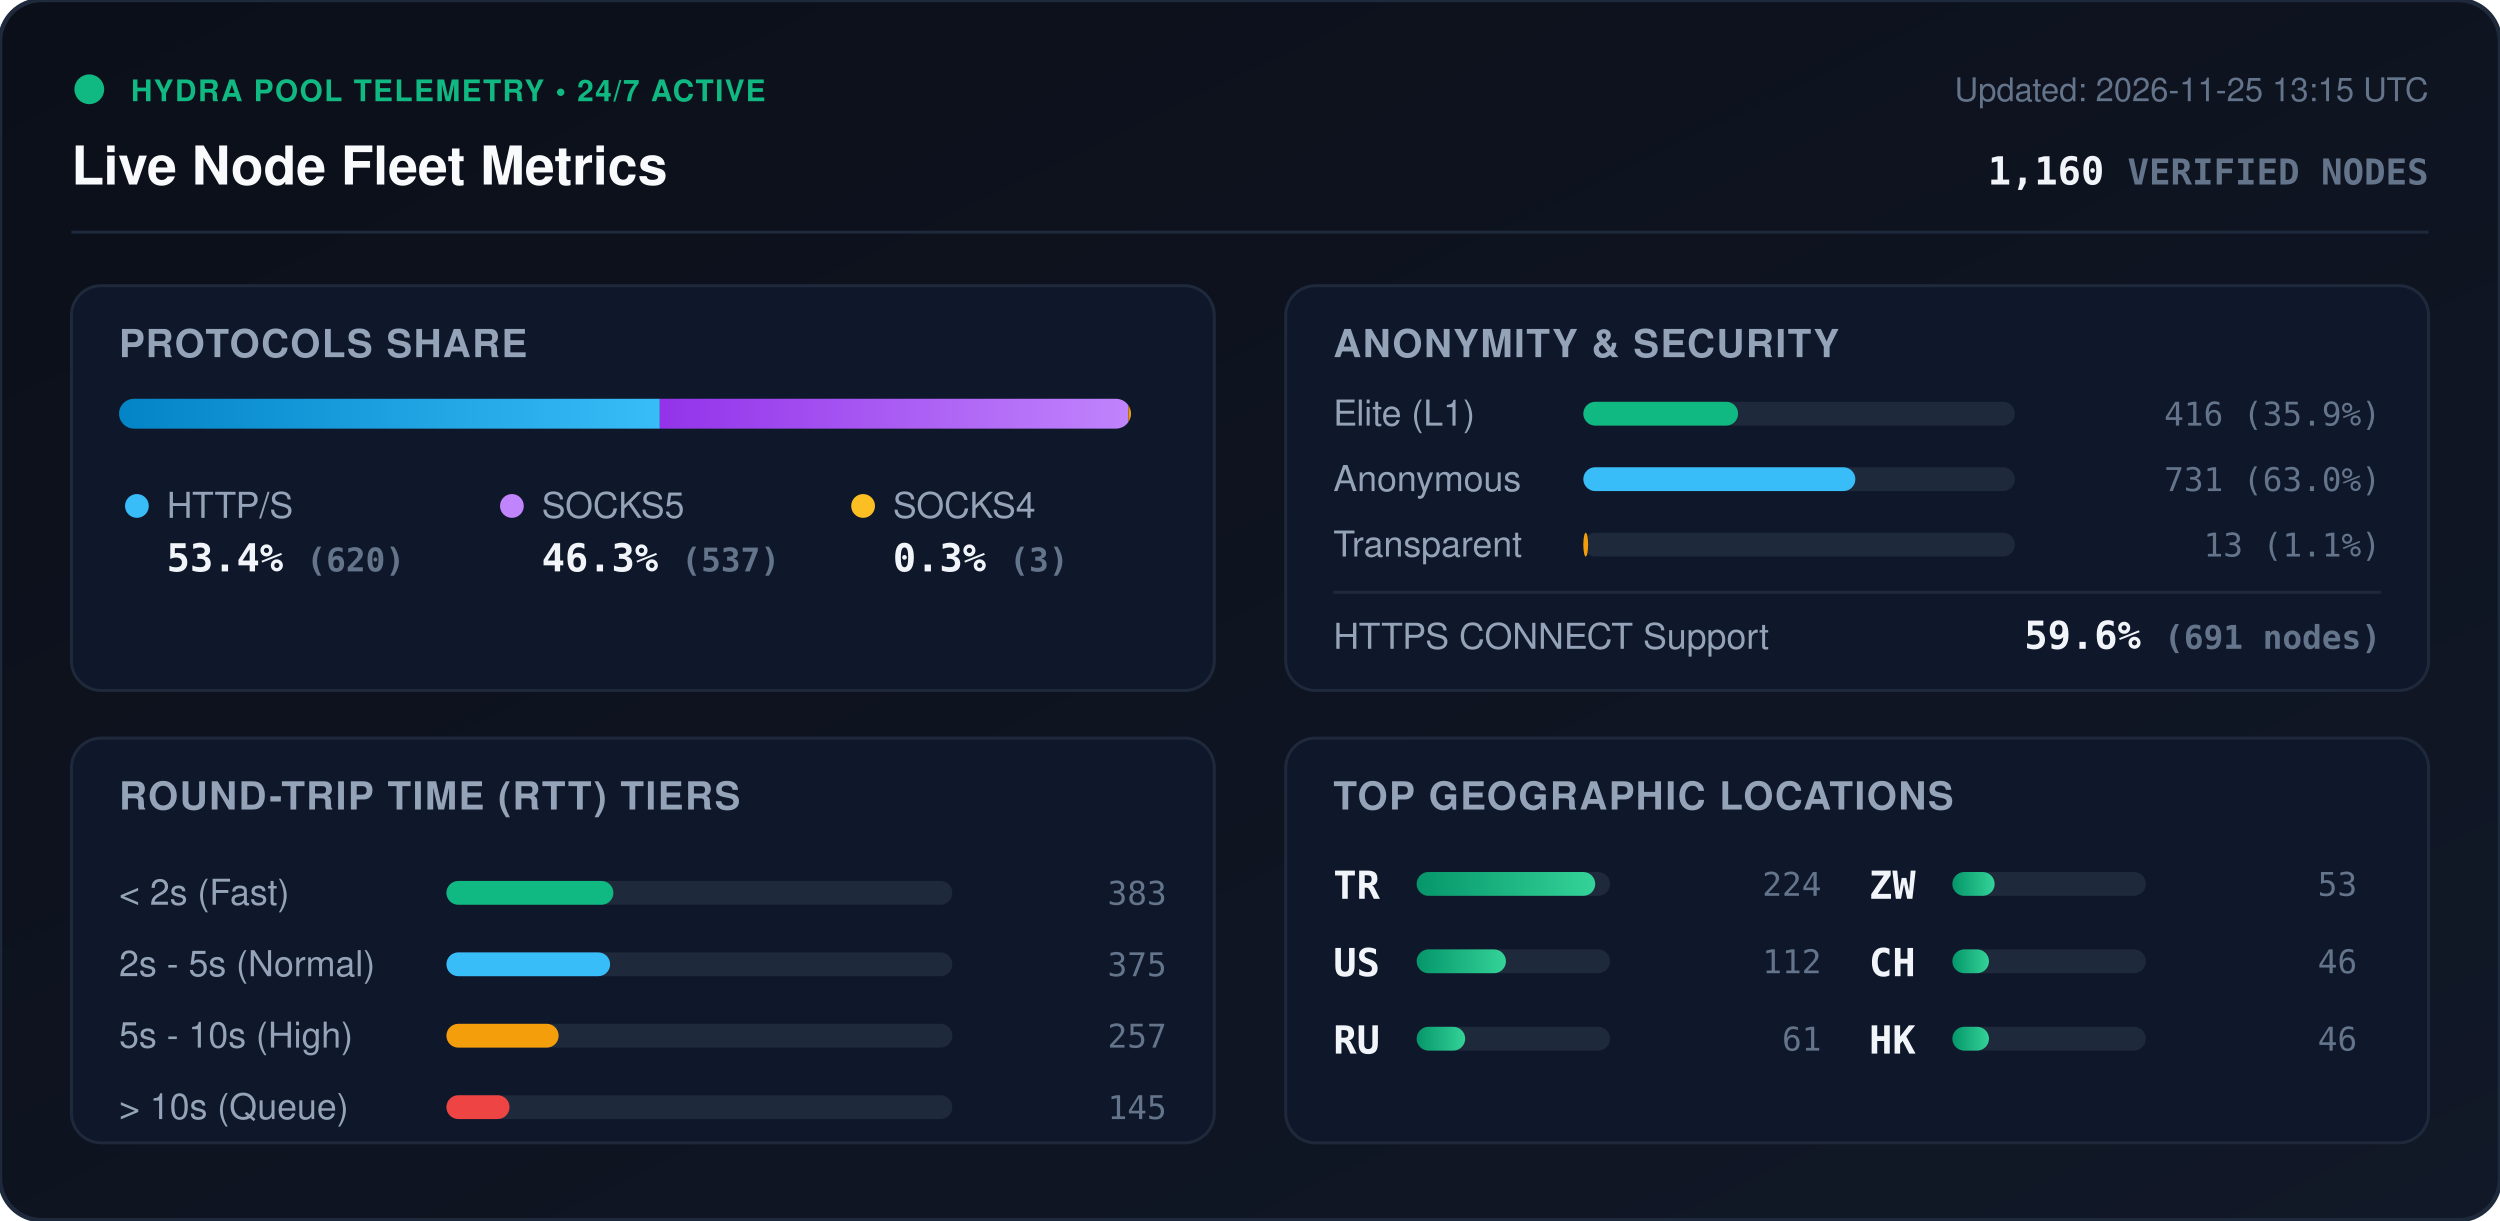
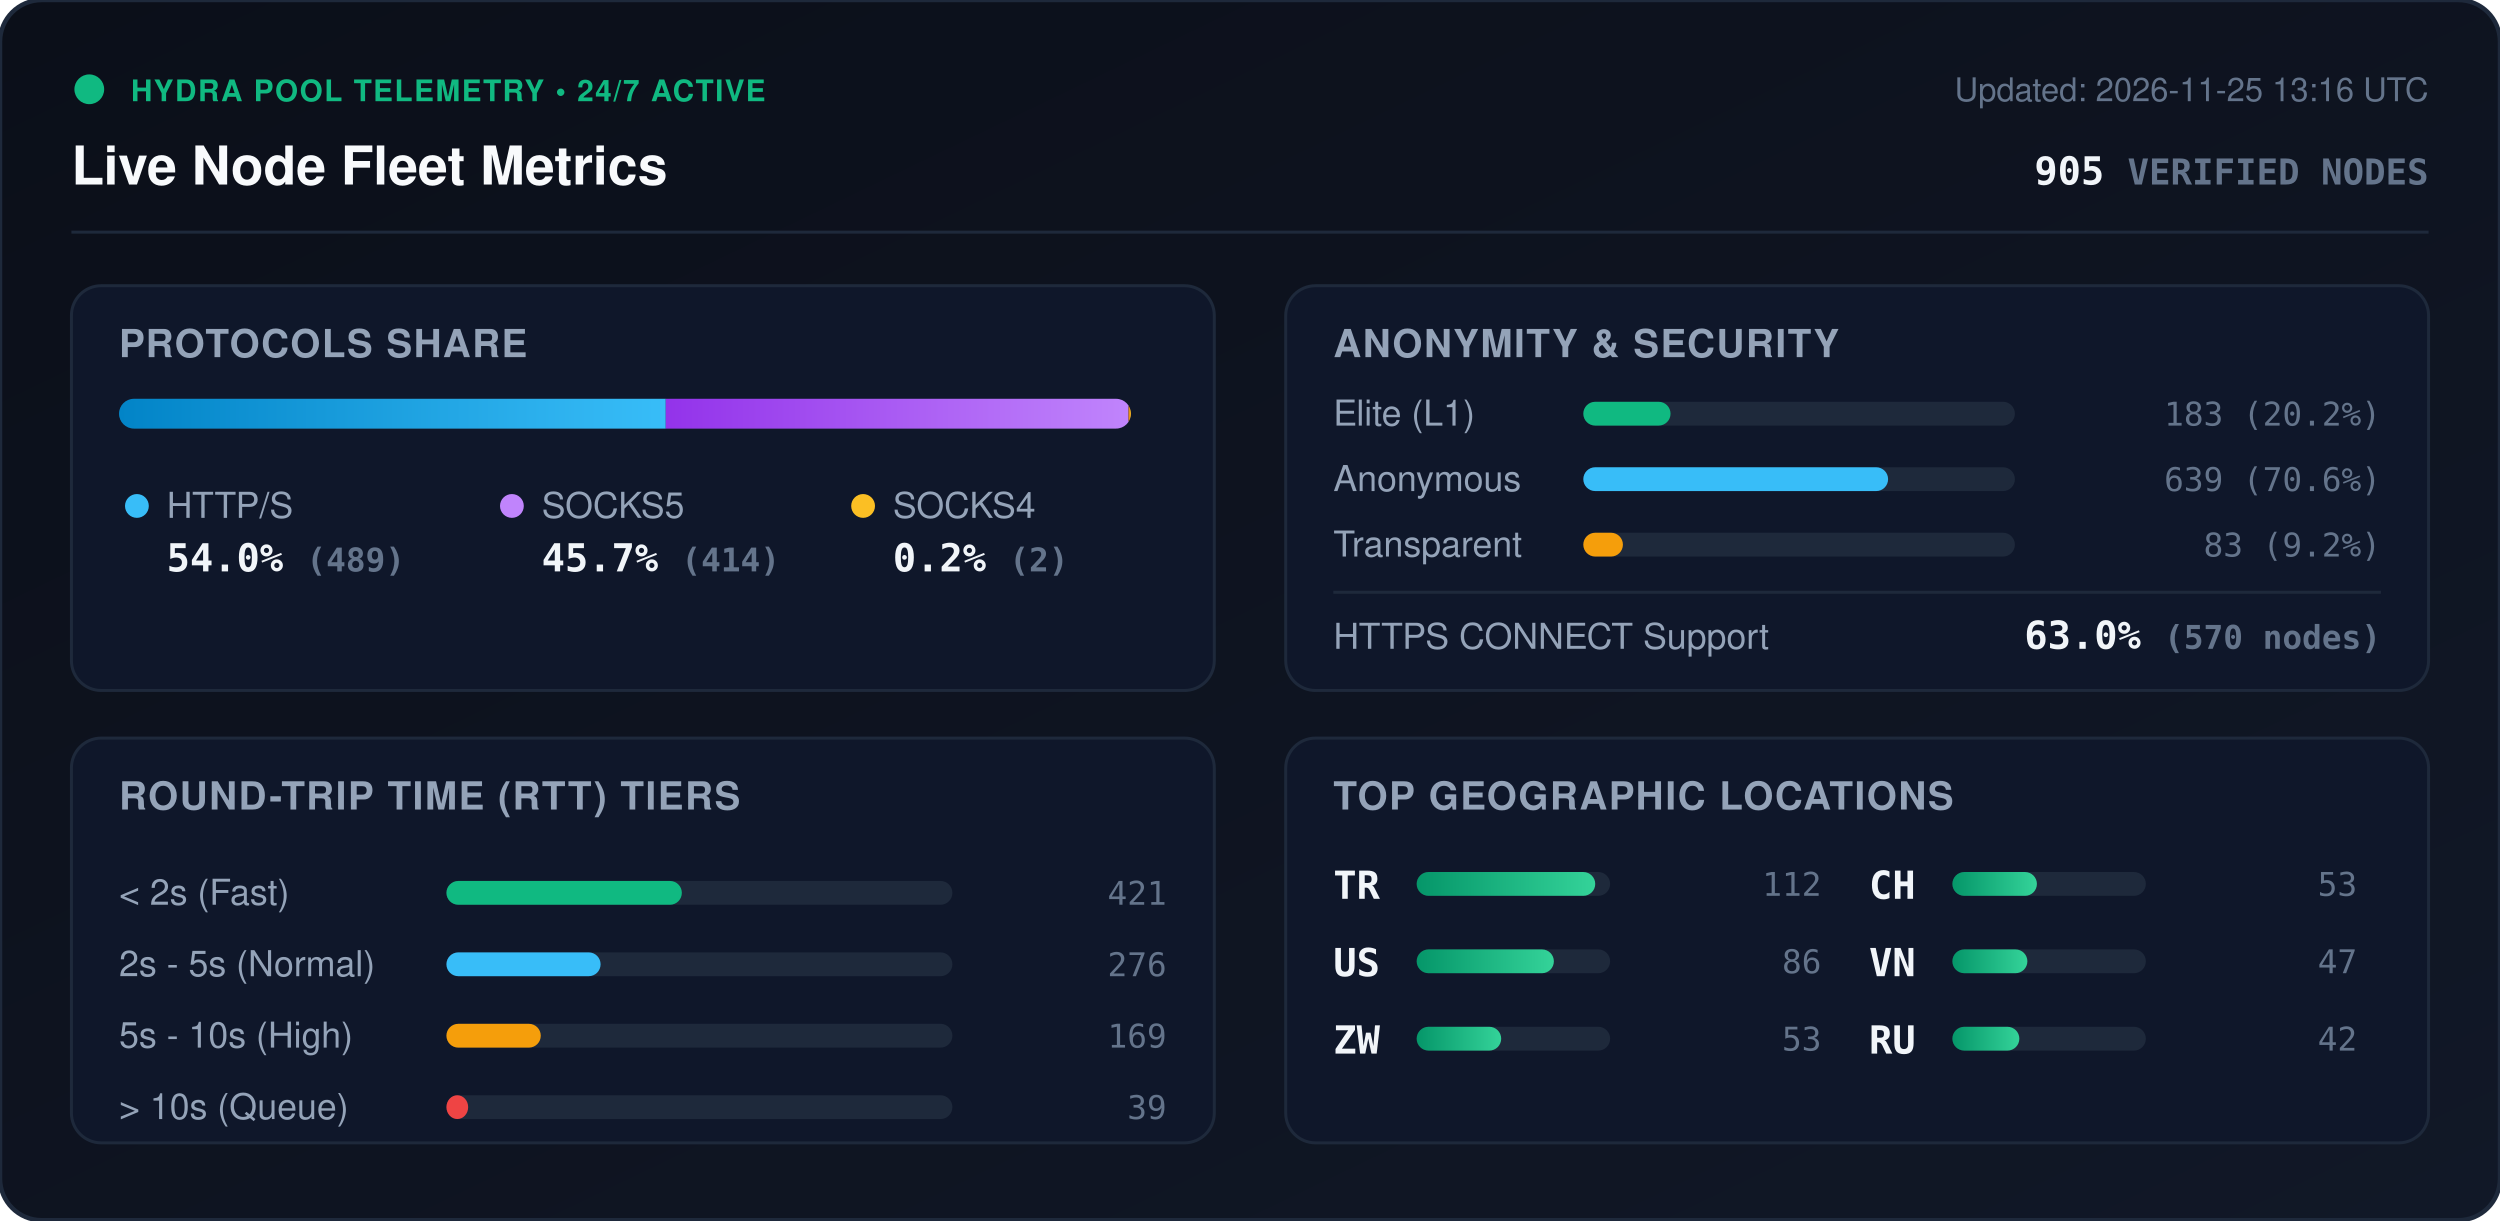
<svg xmlns="http://www.w3.org/2000/svg" viewBox="0 0 840 410" width="840" height="410" style="max-width: 100%; height: auto;">
  <defs>
    <linearGradient id="bg" x1="0%" y1="0%" x2="100%" y2="100%">
      <stop offset="0%" stop-color="#0b0f19" />
      <stop offset="100%" stop-color="#111827" />
    </linearGradient>
    <linearGradient id="bar-http" x1="0%" y1="0%" x2="100%" y2="0%">
      <stop offset="0%" stop-color="#0284c7" />
      <stop offset="100%" stop-color="#38bdf8" />
    </linearGradient>
    <linearGradient id="bar-socks5" x1="0%" y1="0%" x2="100%" y2="0%">
      <stop offset="0%" stop-color="#9333ea" />
      <stop offset="100%" stop-color="#c084fc" />
    </linearGradient>
    <linearGradient id="bar-socks4" x1="0%" y1="0%" x2="100%" y2="0%">
      <stop offset="0%" stop-color="#d97706" />
      <stop offset="100%" stop-color="#fbbf24" />
    </linearGradient>
    <linearGradient id="bar-green" x1="0%" y1="0%" x2="100%" y2="0%">
      <stop offset="0%" stop-color="#059669" />
      <stop offset="100%" stop-color="#34d399" />
    </linearGradient>
    <clipPath id="prog-track-clip">
      <rect width="340.0" height="10" rx="5" />
    </clipPath>
    <style>
      .title { font: 700 18px -apple-system, BlinkMacSystemFont, 'Segoe UI', Helvetica, Arial, sans-serif; fill: #f8fafc; }
      .sub { font: 500 11px -apple-system, BlinkMacSystemFont, 'Segoe UI', Helvetica, Arial, sans-serif; fill: #64748b; }
      .section-hdr { font: 600 13px -apple-system, BlinkMacSystemFont, 'Segoe UI', Helvetica, Arial, sans-serif; fill: #94a3b8; letter-spacing: 0.5px; }
      .metric-val { font: 700 13px -apple-system, BlinkMacSystemFont, 'Segoe UI', Helvetica, Arial, sans-serif; fill: #f1f5f9; }
      .metric-lbl { font: 500 12px -apple-system, BlinkMacSystemFont, 'Segoe UI', Helvetica, Arial, sans-serif; fill: #94a3b8; }
      .badge-txt { font: 700 10px -apple-system, BlinkMacSystemFont, 'Segoe UI', Helvetica, Arial, sans-serif; fill: #10b981; letter-spacing: 0.5px; }
      .mono { font-family: ui-monospace, SFMono-Regular, Menlo, Monaco, Consolas, monospace; }
      .pulse { animation: beacon 2s infinite ease-in-out; }
      @keyframes beacon { 0%, 100% { opacity: 1; } 50% { opacity: 0.35; } }
    </style>
  </defs>
  <rect width="840" height="410" rx="14" fill="url(#bg)" stroke="#1e293b" stroke-width="1.5" />
  <g transform="translate(24, 24)">
    <circle cx="6" cy="6" r="5" fill="#10b981" class="pulse" />
    <text x="20" y="10" class="badge-txt">HYDRA POOL TELEMETRY • 24/7 ACTIVE</text>
    <text x="0" y="38" class="title">Live Node Fleet Metrics</text>
-     <text x="792" y="10" text-anchor="end" class="sub">Updated: 2026-11-25 13:15 UTC</text>
-     <text x="792" y="38" text-anchor="end" class="metric-val mono" fill="#38bdf8">1,160 <tspan font-size="12" fill="#64748b">VERIFIED NODES</tspan>
+     <text x="792" y="10" text-anchor="end" class="sub">Updated: 2026-11-25 13:16 UTC</text>
+     <text x="792" y="38" text-anchor="end" class="metric-val mono" fill="#38bdf8">905 <tspan font-size="12" fill="#64748b">VERIFIED NODES</tspan>
    </text>
  </g>
  <line x1="24" y1="78" x2="816" y2="78" stroke="#1e293b" stroke-width="1" />
  <g transform="translate(24, 96)">
    <rect width="384" height="136" rx="10" fill="#0f172a" stroke="#1e293b" />
    <text x="16" y="24" class="section-hdr">PROTOCOLS SHARE</text>
    <g transform="translate(16, 38)">
      <rect width="340.0" height="10" rx="5" fill="#1e293b" />
      <g clip-path="url(#prog-track-clip)">
-         <rect x="0" width="181.7" height="10" fill="url(#bar-http)" />
-         <rect x="181.7" width="157.4" height="10" fill="url(#bar-socks5)" />
-         <rect x="339.1" width="0.9" height="10" fill="url(#bar-socks4)" />
+         <rect x="0" width="183.7" height="10" fill="url(#bar-http)" />
+         <rect x="183.7" width="155.5" height="10" fill="url(#bar-socks5)" />
+         <rect x="339.2" width="0.8" height="10" fill="url(#bar-socks4)" />
      </g>
    </g>
    <g transform="translate(16, 68)">
      <circle cx="6" cy="6" r="4" fill="#38bdf8" />
      <text x="16" y="10" class="metric-lbl">HTTP/S</text>
-       <text x="16" y="28" class="metric-val mono">53.4% <tspan font-size="11" fill="#64748b">(620)</tspan>
+       <text x="16" y="28" class="metric-val mono">54.0% <tspan font-size="11" fill="#64748b">(489)</tspan>
      </text>
      <circle cx="132" cy="6" r="4" fill="#c084fc" />
      <text x="142" y="10" class="metric-lbl">SOCKS5</text>
-       <text x="142" y="28" class="metric-val mono">46.3% <tspan font-size="11" fill="#64748b">(537)</tspan>
+       <text x="142" y="28" class="metric-val mono">45.7% <tspan font-size="11" fill="#64748b">(414)</tspan>
      </text>
      <circle cx="250" cy="6" r="4" fill="#fbbf24" />
      <text x="260" y="10" class="metric-lbl">SOCKS4</text>
-       <text x="260" y="28" class="metric-val mono">0.3% <tspan font-size="11" fill="#64748b">(3)</tspan>
+       <text x="260" y="28" class="metric-val mono">0.2% <tspan font-size="11" fill="#64748b">(2)</tspan>
      </text>
    </g>
  </g>
  <g transform="translate(432, 96)">
    <rect width="384" height="136" rx="10" fill="#0f172a" stroke="#1e293b" />
    <text x="16" y="24" class="section-hdr">ANONYMITY &amp; SECURITY</text>
    <text x="16" y="47" class="metric-lbl">Elite (L1)</text>
    <rect x="100" y="39" width="145.0" height="8" rx="4" fill="#1e293b" />
-     <rect x="100" y="39" width="52.0" height="8" rx="4" fill="#10b981" />
-     <text x="368" y="47" text-anchor="end" class="mono sub" fill="#e2e8f0">416 (35.9%)</text>
+     <rect x="100" y="39" width="29.3" height="8" rx="4" fill="#10b981" />
+     <text x="368" y="47" text-anchor="end" class="mono sub" fill="#e2e8f0">183 (20.2%)</text>
    <text x="16" y="69" class="metric-lbl">Anonymous</text>
    <rect x="100" y="61" width="145.0" height="8" rx="4" fill="#1e293b" />
-     <rect x="100" y="61" width="91.4" height="8" rx="4" fill="#38bdf8" />
-     <text x="368" y="69" text-anchor="end" class="mono sub" fill="#e2e8f0">731 (63.0%)</text>
+     <rect x="100" y="61" width="102.4" height="8" rx="4" fill="#38bdf8" />
+     <text x="368" y="69" text-anchor="end" class="mono sub" fill="#e2e8f0">639 (70.6%)</text>
    <text x="16" y="91" class="metric-lbl">Transparent</text>
    <rect x="100" y="83" width="145.0" height="8" rx="4" fill="#1e293b" />
-     <rect x="100" y="83" width="1.6" height="8" rx="4" fill="#f59e0b" />
-     <text x="368" y="91" text-anchor="end" class="mono sub" fill="#e2e8f0">13 (1.1%)</text>
+     <rect x="100" y="83" width="13.3" height="8" rx="4" fill="#f59e0b" />
+     <text x="368" y="91" text-anchor="end" class="mono sub" fill="#e2e8f0">83 (9.2%)</text>
    <line x1="16" y1="103" x2="368" y2="103" stroke="#1e293b" stroke-width="1" />
    <text x="16" y="122" class="metric-lbl">HTTPS CONNECT Support</text>
-     <text x="368" y="122" text-anchor="end" class="metric-val mono" fill="#34d399">59.6% <tspan font-size="11" fill="#64748b">(691 nodes)</tspan>
+     <text x="368" y="122" text-anchor="end" class="metric-val mono" fill="#34d399">63.0% <tspan font-size="11" fill="#64748b">(570 nodes)</tspan>
    </text>
  </g>
  <g transform="translate(24, 248)">
    <rect width="384" height="136" rx="10" fill="#0f172a" stroke="#1e293b" />
    <text x="16" y="24" class="section-hdr">ROUND-TRIP TIME (RTT) TIERS</text>
    <g transform="translate(16, 42)">
      <text x="0" y="14" class="metric-lbl">&lt; 2s (Fast)</text>
      <rect x="110" y="6" width="170" height="8" rx="4" fill="#1e293b" />
-       <rect x="110" y="6" width="56.1" height="8" rx="4" fill="#10b981" />
-       <text x="352" y="14" text-anchor="end" class="mono sub">383</text>
+       <rect x="110" y="6" width="79.1" height="8" rx="4" fill="#10b981" />
+       <text x="352" y="14" text-anchor="end" class="mono sub">421</text>
      <text x="0" y="38" class="metric-lbl">2s - 5s (Normal)</text>
      <rect x="110" y="30" width="170" height="8" rx="4" fill="#1e293b" />
-       <rect x="110" y="30" width="55.0" height="8" rx="4" fill="#38bdf8" />
-       <text x="352" y="38" text-anchor="end" class="mono sub">375</text>
+       <rect x="110" y="30" width="51.8" height="8" rx="4" fill="#38bdf8" />
+       <text x="352" y="38" text-anchor="end" class="mono sub">276</text>
      <text x="0" y="62" class="metric-lbl">5s - 10s (High)</text>
      <rect x="110" y="54" width="170" height="8" rx="4" fill="#1e293b" />
-       <rect x="110" y="54" width="37.7" height="8" rx="4" fill="#f59e0b" />
-       <text x="352" y="62" text-anchor="end" class="mono sub">257</text>
+       <rect x="110" y="54" width="31.7" height="8" rx="4" fill="#f59e0b" />
+       <text x="352" y="62" text-anchor="end" class="mono sub">169</text>
      <text x="0" y="86" class="metric-lbl">&gt; 10s (Queue)</text>
      <rect x="110" y="78" width="170" height="8" rx="4" fill="#1e293b" />
-       <rect x="110" y="78" width="21.2" height="8" rx="4" fill="#ef4444" />
-       <text x="352" y="86" text-anchor="end" class="mono sub">145</text>
+       <rect x="110" y="78" width="7.3" height="8" rx="4" fill="#ef4444" />
+       <text x="352" y="86" text-anchor="end" class="mono sub">39</text>
    </g>
  </g>
  <g transform="translate(432, 248)">
    <rect width="384" height="136" rx="10" fill="#0f172a" stroke="#1e293b" />
    <text x="16" y="24" class="section-hdr">TOP GEOGRAPHIC LOCATIONS</text>
    <g transform="translate(16, 42)">
      <g transform="translate(0, 0)">
        <text x="0" y="12" class="mono metric-val" font-size="12">TR</text>
        <rect x="28" y="3" width="65" height="8" rx="4" fill="#1e293b" />
        <rect x="28" y="3" width="60.0" height="8" rx="4" fill="url(#bar-green)" />
-         <text x="164" y="11" text-anchor="end" class="mono sub">224</text>
+         <text x="164" y="11" text-anchor="end" class="mono sub">112</text>
      </g>
      <g transform="translate(0, 26)">
        <text x="0" y="12" class="mono metric-val" font-size="12">US</text>
        <rect x="28" y="3" width="65" height="8" rx="4" fill="#1e293b" />
-         <rect x="28" y="3" width="30.0" height="8" rx="4" fill="url(#bar-green)" />
-         <text x="164" y="11" text-anchor="end" class="mono sub">112</text>
+         <rect x="28" y="3" width="46.1" height="8" rx="4" fill="url(#bar-green)" />
+         <text x="164" y="11" text-anchor="end" class="mono sub">86</text>
      </g>
      <g transform="translate(0, 52)">
-         <text x="0" y="12" class="mono metric-val" font-size="12">RU</text>
+         <text x="0" y="12" class="mono metric-val" font-size="12">ZW</text>
        <rect x="28" y="3" width="65" height="8" rx="4" fill="#1e293b" />
-         <rect x="28" y="3" width="16.3" height="8" rx="4" fill="url(#bar-green)" />
-         <text x="164" y="11" text-anchor="end" class="mono sub">61</text>
+         <rect x="28" y="3" width="28.4" height="8" rx="4" fill="url(#bar-green)" />
+         <text x="164" y="11" text-anchor="end" class="mono sub">53</text>
      </g>
      <g transform="translate(180, 0)">
-         <text x="0" y="12" class="mono metric-val" font-size="12">ZW</text>
+         <text x="0" y="12" class="mono metric-val" font-size="12">CH</text>
        <rect x="28" y="3" width="65" height="8" rx="4" fill="#1e293b" />
-         <rect x="28" y="3" width="14.2" height="8" rx="4" fill="url(#bar-green)" />
+         <rect x="28" y="3" width="28.4" height="8" rx="4" fill="url(#bar-green)" />
        <text x="164" y="11" text-anchor="end" class="mono sub">53</text>
      </g>
      <g transform="translate(180, 26)">
-         <text x="0" y="12" class="mono metric-val" font-size="12">CH</text>
+         <text x="0" y="12" class="mono metric-val" font-size="12">VN</text>
        <rect x="28" y="3" width="65" height="8" rx="4" fill="#1e293b" />
-         <rect x="28" y="3" width="12.3" height="8" rx="4" fill="url(#bar-green)" />
-         <text x="164" y="11" text-anchor="end" class="mono sub">46</text>
+         <rect x="28" y="3" width="25.2" height="8" rx="4" fill="url(#bar-green)" />
+         <text x="164" y="11" text-anchor="end" class="mono sub">47</text>
      </g>
      <g transform="translate(180, 52)">
-         <text x="0" y="12" class="mono metric-val" font-size="12">HK</text>
+         <text x="0" y="12" class="mono metric-val" font-size="12">RU</text>
        <rect x="28" y="3" width="65" height="8" rx="4" fill="#1e293b" />
-         <rect x="28" y="3" width="12.3" height="8" rx="4" fill="url(#bar-green)" />
-         <text x="164" y="11" text-anchor="end" class="mono sub">46</text>
+         <rect x="28" y="3" width="22.5" height="8" rx="4" fill="url(#bar-green)" />
+         <text x="164" y="11" text-anchor="end" class="mono sub">42</text>
      </g>
    </g>
  </g>
</svg>
